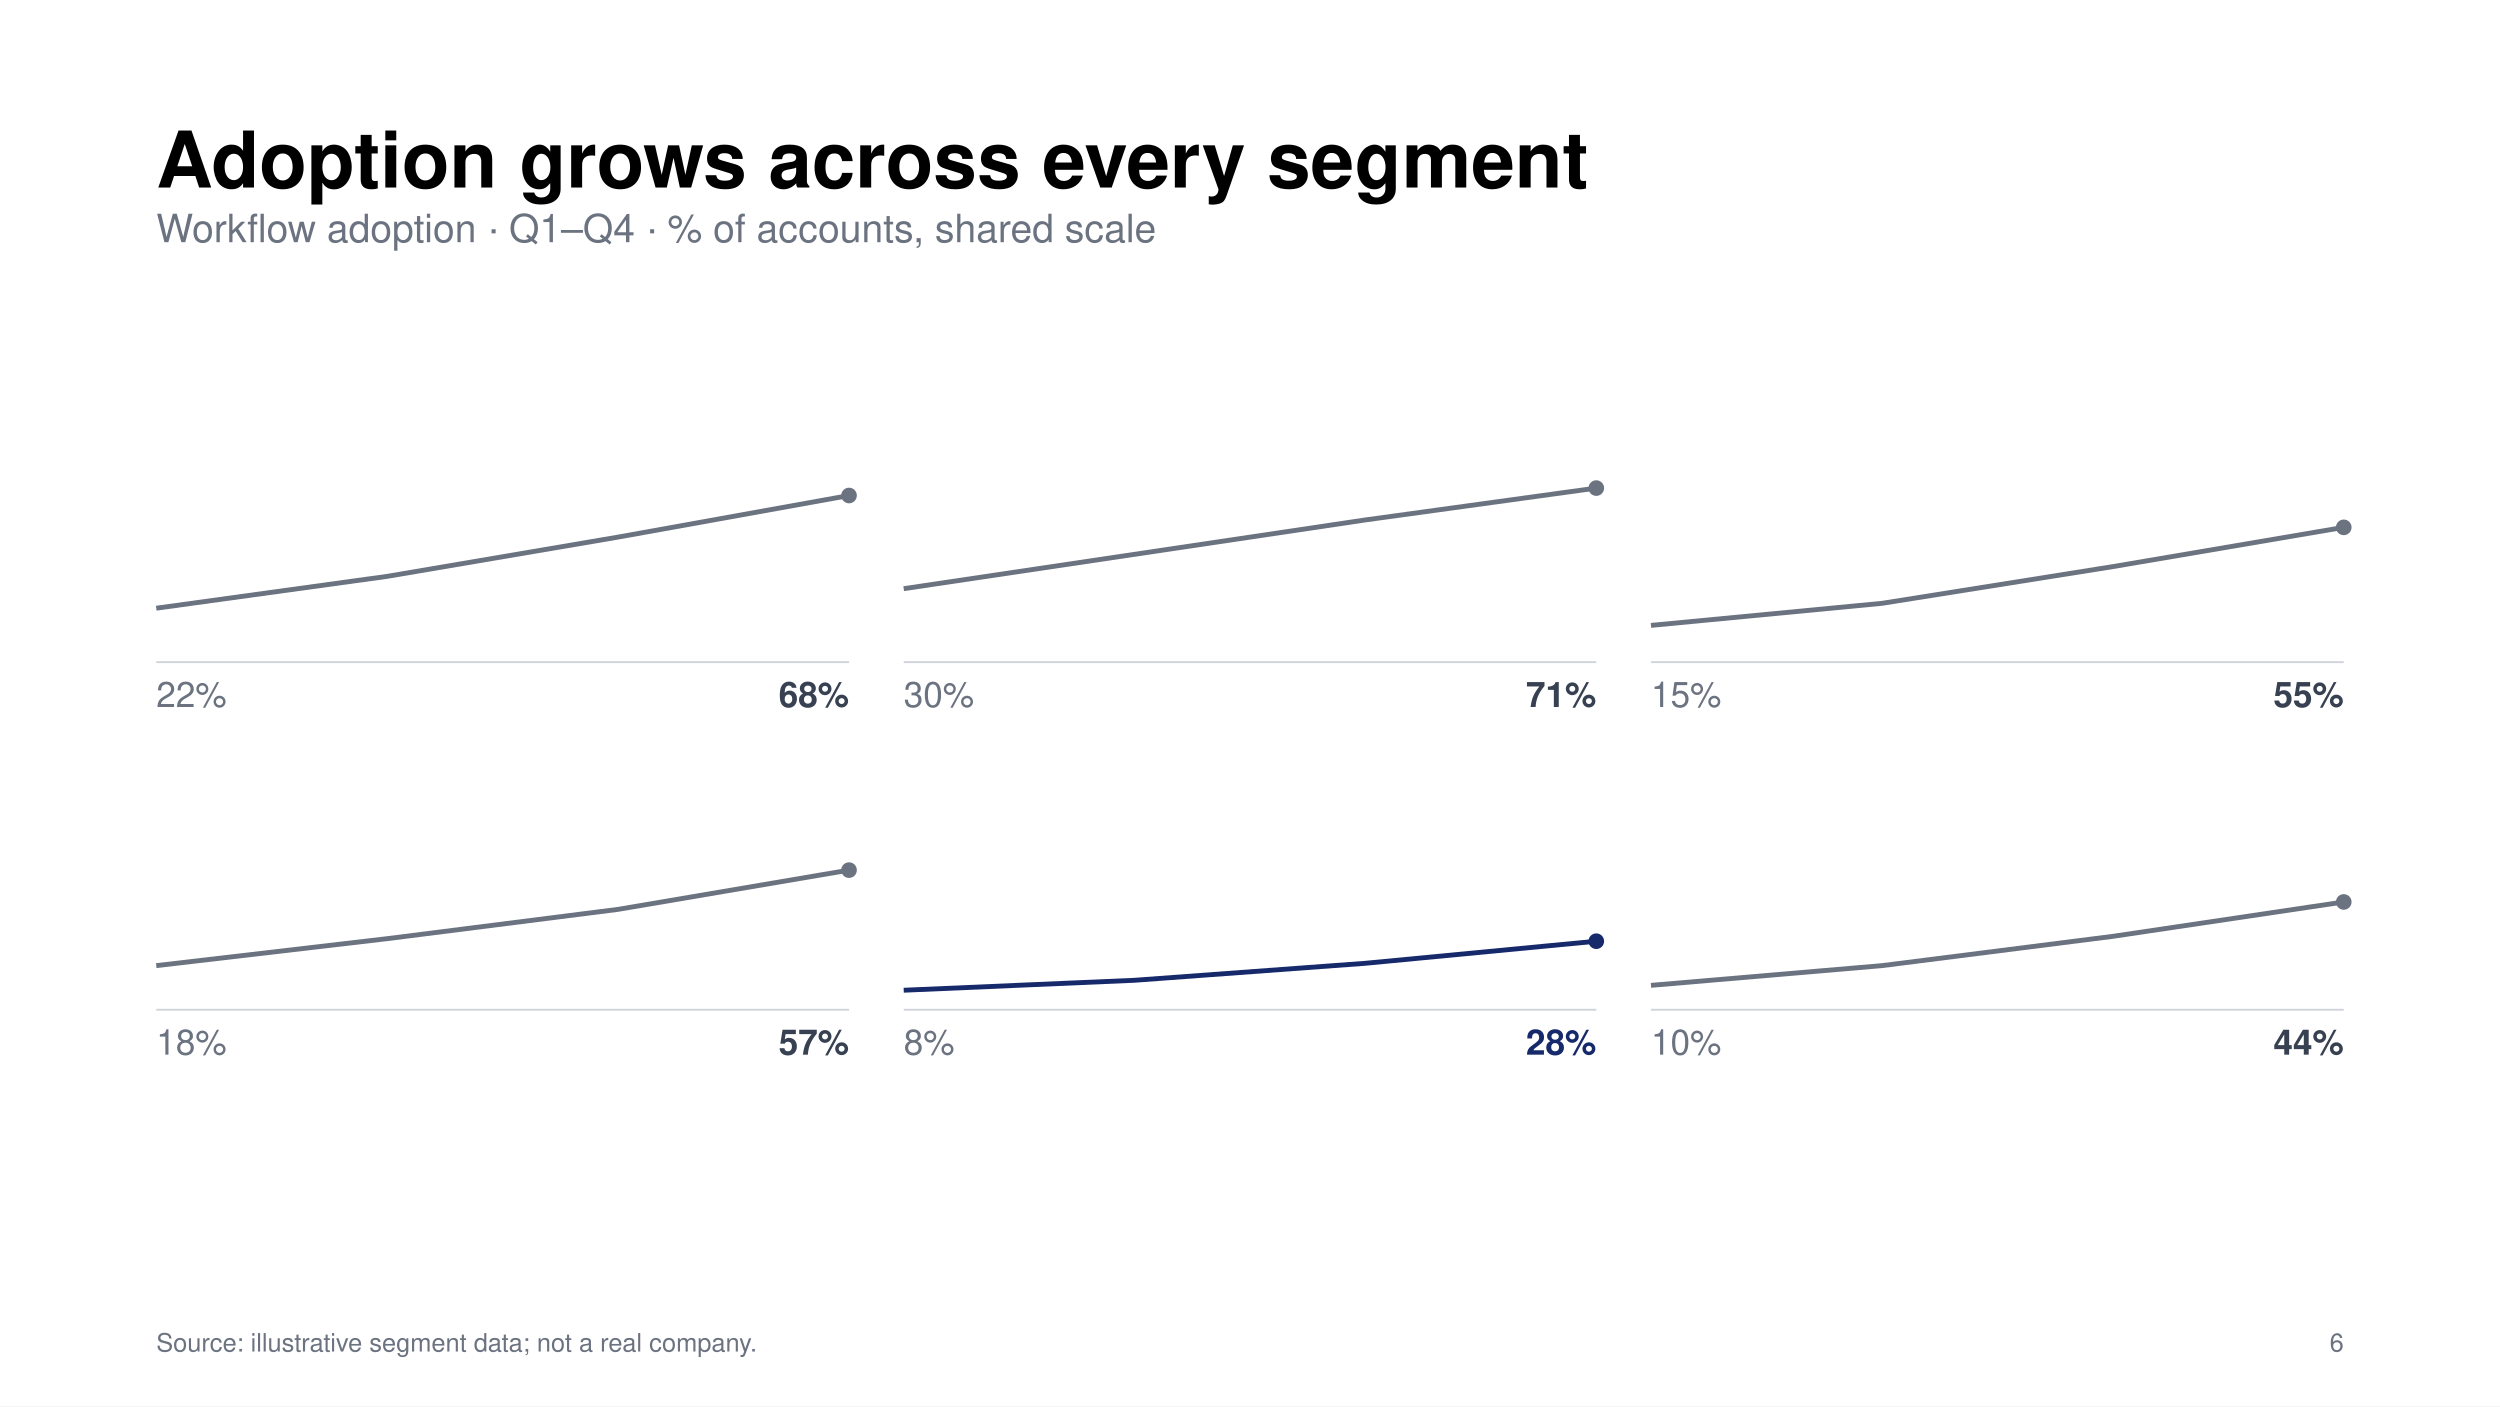
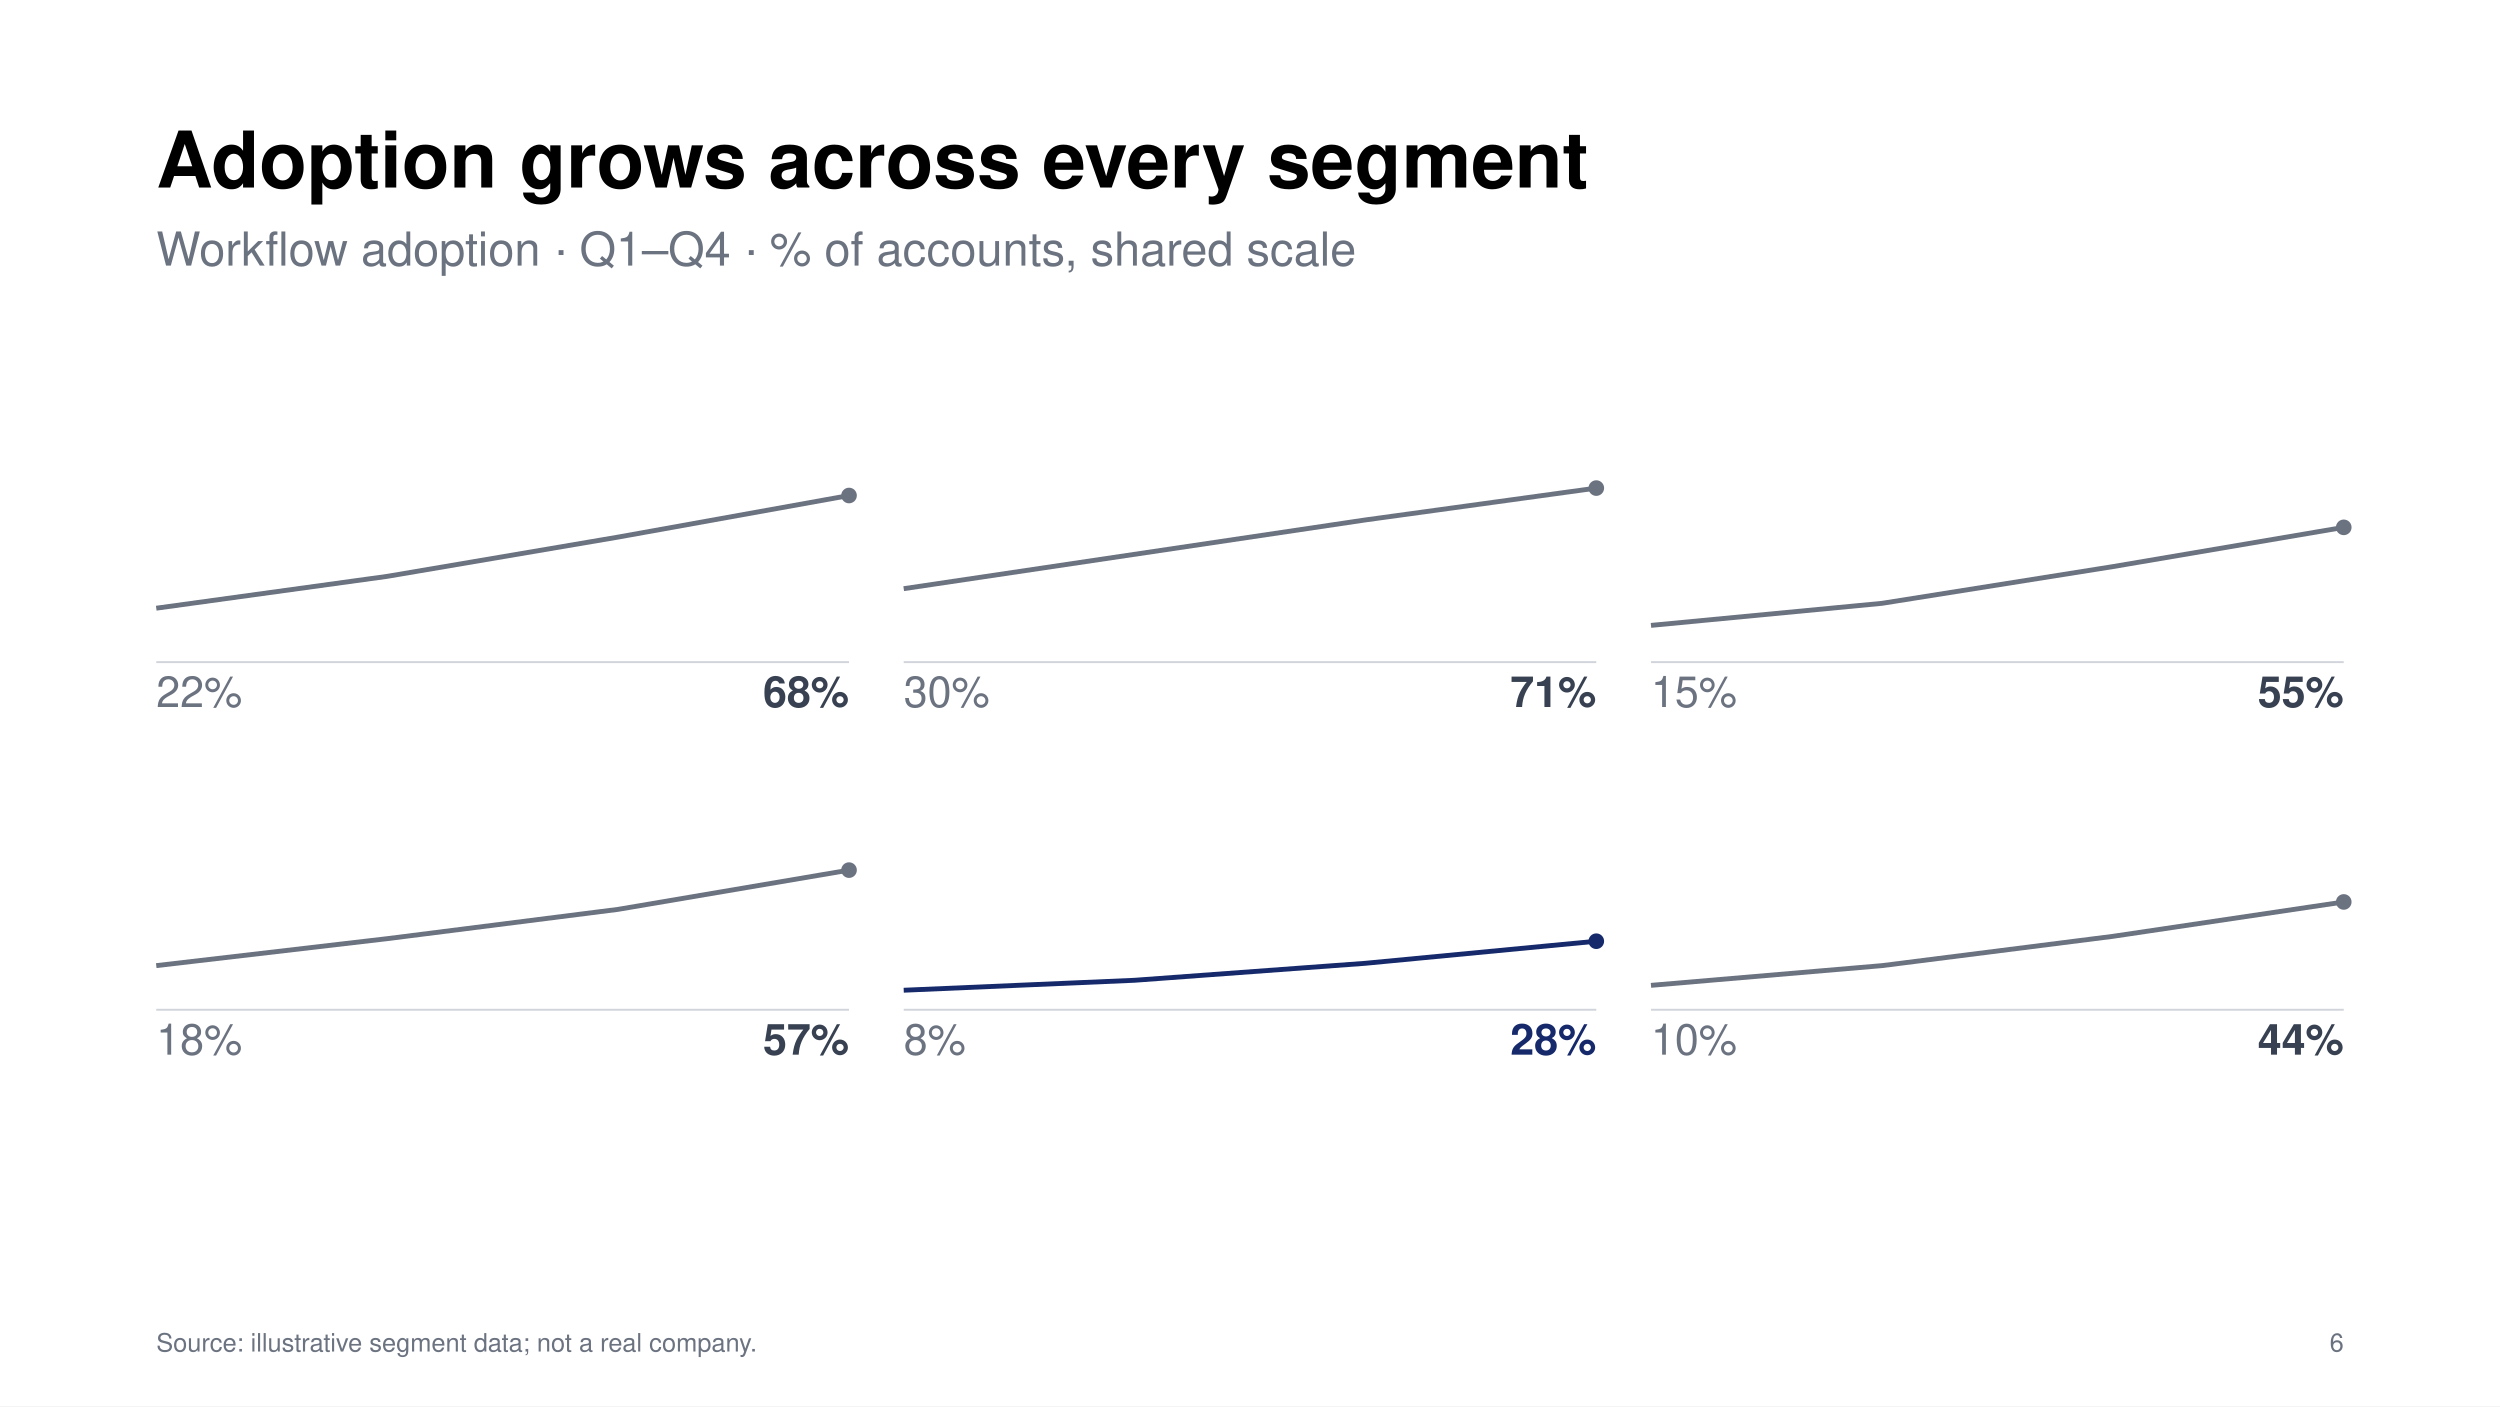
<svg xmlns="http://www.w3.org/2000/svg" viewBox="0 0 1280 720" width="1280" height="720" role="img" aria-label="Adoption grows across every segment">
  <rect width="1280" height="720" fill="#FFFFFF" />
  <text x="80.0" y="96.0" font-family="'Helvetica Neue', Helvetica, Arial, 'Hiragino Sans', 'Yu Gothic', 'Noto Sans JP', 'Meiryo', sans-serif" font-size="40" fill="#000000" font-weight="bold" text-anchor="start">Adoption grows across every segment</text>
-   <text x="80.0" y="124.0" font-family="'Helvetica Neue', Helvetica, Arial, 'Hiragino Sans', 'Yu Gothic', 'Noto Sans JP', 'Meiryo', sans-serif" font-size="20" fill="#6B7280" font-weight="normal" text-anchor="start">Workflow adoption · Q1–Q4 · % of accounts, shared scale</text>
-   <text x="80.0" y="226.0" font-family="'Helvetica Neue', Helvetica, Arial, 'Hiragino Sans', 'Yu Gothic', 'Noto Sans JP', 'Meiryo', sans-serif" font-size="18" fill="#374151" font-weight="600" text-anchor="start" />
+   <text x="80.0" y="136.0" font-family="'Helvetica Neue', Helvetica, Arial, 'Hiragino Sans', 'Yu Gothic', 'Noto Sans JP', 'Meiryo', sans-serif" font-size="24" fill="#6B7280" font-weight="normal" text-anchor="start">Workflow adoption · Q1–Q4 · % of accounts, shared scale</text>
+   <text x="80.0" y="226.0" font-family="'Helvetica Neue', Helvetica, Arial, 'Hiragino Sans', 'Yu Gothic', 'Noto Sans JP', 'Meiryo', sans-serif" font-size="22" fill="#374151" font-weight="600" text-anchor="start" />
  <line x1="80.0" y1="339.0" x2="434.7" y2="339.0" stroke="#D1D5DB" />
  <polyline points="80.0,311.4 198.2,295.1 316.4,275.0 434.7,253.7" fill="none" stroke="#6B7280" stroke-width="2.5" />
  <circle cx="434.7" cy="253.7" r="4" fill="#6B7280" />
-   <text x="434.7" y="362.0" font-family="'Helvetica Neue', Helvetica, Arial, 'Hiragino Sans', 'Yu Gothic', 'Noto Sans JP', 'Meiryo', sans-serif" font-size="18" fill="#374151" font-weight="bold" text-anchor="end">68%</text>
-   <text x="80.0" y="362.0" font-family="'Helvetica Neue', Helvetica, Arial, 'Hiragino Sans', 'Yu Gothic', 'Noto Sans JP', 'Meiryo', sans-serif" font-size="18" fill="#6B7280" font-weight="normal" text-anchor="start">22%</text>
-   <text x="462.7" y="226.0" font-family="'Helvetica Neue', Helvetica, Arial, 'Hiragino Sans', 'Yu Gothic', 'Noto Sans JP', 'Meiryo', sans-serif" font-size="18" fill="#374151" font-weight="600" text-anchor="start" />
+   <text x="434.7" y="362.0" font-family="'Helvetica Neue', Helvetica, Arial, 'Hiragino Sans', 'Yu Gothic', 'Noto Sans JP', 'Meiryo', sans-serif" font-size="22" fill="#374151" font-weight="bold" text-anchor="end">68%</text>
+   <text x="80.0" y="362.0" font-family="'Helvetica Neue', Helvetica, Arial, 'Hiragino Sans', 'Yu Gothic', 'Noto Sans JP', 'Meiryo', sans-serif" font-size="22" fill="#6B7280" font-weight="normal" text-anchor="start">22%</text>
+   <text x="462.7" y="226.0" font-family="'Helvetica Neue', Helvetica, Arial, 'Hiragino Sans', 'Yu Gothic', 'Noto Sans JP', 'Meiryo', sans-serif" font-size="22" fill="#374151" font-weight="600" text-anchor="start" />
  <line x1="462.7" y1="339.0" x2="817.3" y2="339.0" stroke="#D1D5DB" />
  <polyline points="462.7,301.4 580.9,283.8 699.1,266.2 817.3,249.9" fill="none" stroke="#6B7280" stroke-width="2.5" />
  <circle cx="817.3" cy="249.9" r="4" fill="#6B7280" />
-   <text x="817.3" y="362.0" font-family="'Helvetica Neue', Helvetica, Arial, 'Hiragino Sans', 'Yu Gothic', 'Noto Sans JP', 'Meiryo', sans-serif" font-size="18" fill="#374151" font-weight="bold" text-anchor="end">71%</text>
-   <text x="462.7" y="362.0" font-family="'Helvetica Neue', Helvetica, Arial, 'Hiragino Sans', 'Yu Gothic', 'Noto Sans JP', 'Meiryo', sans-serif" font-size="18" fill="#6B7280" font-weight="normal" text-anchor="start">30%</text>
-   <text x="845.3" y="226.0" font-family="'Helvetica Neue', Helvetica, Arial, 'Hiragino Sans', 'Yu Gothic', 'Noto Sans JP', 'Meiryo', sans-serif" font-size="18" fill="#374151" font-weight="600" text-anchor="start" />
+   <text x="817.3" y="362.0" font-family="'Helvetica Neue', Helvetica, Arial, 'Hiragino Sans', 'Yu Gothic', 'Noto Sans JP', 'Meiryo', sans-serif" font-size="22" fill="#374151" font-weight="bold" text-anchor="end">71%</text>
+   <text x="462.7" y="362.0" font-family="'Helvetica Neue', Helvetica, Arial, 'Hiragino Sans', 'Yu Gothic', 'Noto Sans JP', 'Meiryo', sans-serif" font-size="22" fill="#6B7280" font-weight="normal" text-anchor="start">30%</text>
+   <text x="845.3" y="226.0" font-family="'Helvetica Neue', Helvetica, Arial, 'Hiragino Sans', 'Yu Gothic', 'Noto Sans JP', 'Meiryo', sans-serif" font-size="22" fill="#374151" font-weight="600" text-anchor="start" />
  <line x1="845.3" y1="339.0" x2="1200.0" y2="339.0" stroke="#D1D5DB" />
  <polyline points="845.3,320.2 963.6,308.9 1081.8,290.1 1200.0,270.0" fill="none" stroke="#6B7280" stroke-width="2.5" />
  <circle cx="1200.0" cy="270.0" r="4" fill="#6B7280" />
-   <text x="1200.0" y="362.0" font-family="'Helvetica Neue', Helvetica, Arial, 'Hiragino Sans', 'Yu Gothic', 'Noto Sans JP', 'Meiryo', sans-serif" font-size="18" fill="#374151" font-weight="bold" text-anchor="end">55%</text>
-   <text x="845.3" y="362.0" font-family="'Helvetica Neue', Helvetica, Arial, 'Hiragino Sans', 'Yu Gothic', 'Noto Sans JP', 'Meiryo', sans-serif" font-size="18" fill="#6B7280" font-weight="normal" text-anchor="start">15%</text>
-   <text x="80.0" y="404.0" font-family="'Helvetica Neue', Helvetica, Arial, 'Hiragino Sans', 'Yu Gothic', 'Noto Sans JP', 'Meiryo', sans-serif" font-size="18" fill="#374151" font-weight="600" text-anchor="start" />
+   <text x="1200.0" y="362.0" font-family="'Helvetica Neue', Helvetica, Arial, 'Hiragino Sans', 'Yu Gothic', 'Noto Sans JP', 'Meiryo', sans-serif" font-size="22" fill="#374151" font-weight="bold" text-anchor="end">55%</text>
+   <text x="845.3" y="362.0" font-family="'Helvetica Neue', Helvetica, Arial, 'Hiragino Sans', 'Yu Gothic', 'Noto Sans JP', 'Meiryo', sans-serif" font-size="22" fill="#6B7280" font-weight="normal" text-anchor="start">15%</text>
+   <text x="80.0" y="404.0" font-family="'Helvetica Neue', Helvetica, Arial, 'Hiragino Sans', 'Yu Gothic', 'Noto Sans JP', 'Meiryo', sans-serif" font-size="22" fill="#374151" font-weight="600" text-anchor="start" />
  <line x1="80.0" y1="517.0" x2="434.7" y2="517.0" stroke="#D1D5DB" />
  <polyline points="80.0,494.4 198.2,480.6 316.4,465.6 434.7,445.5" fill="none" stroke="#6B7280" stroke-width="2.5" />
  <circle cx="434.7" cy="445.5" r="4" fill="#6B7280" />
-   <text x="434.7" y="540.0" font-family="'Helvetica Neue', Helvetica, Arial, 'Hiragino Sans', 'Yu Gothic', 'Noto Sans JP', 'Meiryo', sans-serif" font-size="18" fill="#374151" font-weight="bold" text-anchor="end">57%</text>
-   <text x="80.0" y="540.0" font-family="'Helvetica Neue', Helvetica, Arial, 'Hiragino Sans', 'Yu Gothic', 'Noto Sans JP', 'Meiryo', sans-serif" font-size="18" fill="#6B7280" font-weight="normal" text-anchor="start">18%</text>
-   <text x="462.7" y="404.0" font-family="'Helvetica Neue', Helvetica, Arial, 'Hiragino Sans', 'Yu Gothic', 'Noto Sans JP', 'Meiryo', sans-serif" font-size="18" fill="#000000" font-weight="600" text-anchor="start" />
+   <text x="434.7" y="540.0" font-family="'Helvetica Neue', Helvetica, Arial, 'Hiragino Sans', 'Yu Gothic', 'Noto Sans JP', 'Meiryo', sans-serif" font-size="22" fill="#374151" font-weight="bold" text-anchor="end">57%</text>
+   <text x="80.0" y="540.0" font-family="'Helvetica Neue', Helvetica, Arial, 'Hiragino Sans', 'Yu Gothic', 'Noto Sans JP', 'Meiryo', sans-serif" font-size="22" fill="#6B7280" font-weight="normal" text-anchor="start">18%</text>
+   <text x="462.7" y="404.0" font-family="'Helvetica Neue', Helvetica, Arial, 'Hiragino Sans', 'Yu Gothic', 'Noto Sans JP', 'Meiryo', sans-serif" font-size="22" fill="#000000" font-weight="600" text-anchor="start" />
  <line x1="462.7" y1="517.0" x2="817.3" y2="517.0" stroke="#D1D5DB" />
  <polyline points="462.7,507.0 580.9,501.9 699.1,493.2 817.3,481.9" fill="none" stroke="#15296B" stroke-width="2.5" />
  <circle cx="817.3" cy="481.9" r="4" fill="#15296B" />
-   <text x="817.3" y="540.0" font-family="'Helvetica Neue', Helvetica, Arial, 'Hiragino Sans', 'Yu Gothic', 'Noto Sans JP', 'Meiryo', sans-serif" font-size="18" fill="#15296B" font-weight="bold" text-anchor="end">28%</text>
-   <text x="462.7" y="540.0" font-family="'Helvetica Neue', Helvetica, Arial, 'Hiragino Sans', 'Yu Gothic', 'Noto Sans JP', 'Meiryo', sans-serif" font-size="18" fill="#6B7280" font-weight="normal" text-anchor="start">8%</text>
-   <text x="845.3" y="404.0" font-family="'Helvetica Neue', Helvetica, Arial, 'Hiragino Sans', 'Yu Gothic', 'Noto Sans JP', 'Meiryo', sans-serif" font-size="18" fill="#374151" font-weight="600" text-anchor="start" />
+   <text x="817.3" y="540.0" font-family="'Helvetica Neue', Helvetica, Arial, 'Hiragino Sans', 'Yu Gothic', 'Noto Sans JP', 'Meiryo', sans-serif" font-size="22" fill="#15296B" font-weight="bold" text-anchor="end">28%</text>
+   <text x="462.7" y="540.0" font-family="'Helvetica Neue', Helvetica, Arial, 'Hiragino Sans', 'Yu Gothic', 'Noto Sans JP', 'Meiryo', sans-serif" font-size="22" fill="#6B7280" font-weight="normal" text-anchor="start">8%</text>
+   <text x="845.3" y="404.0" font-family="'Helvetica Neue', Helvetica, Arial, 'Hiragino Sans', 'Yu Gothic', 'Noto Sans JP', 'Meiryo', sans-serif" font-size="22" fill="#374151" font-weight="600" text-anchor="start" />
  <line x1="845.3" y1="517.0" x2="1200.0" y2="517.0" stroke="#D1D5DB" />
  <polyline points="845.3,504.5 963.6,494.4 1081.8,479.4 1200.0,461.8" fill="none" stroke="#6B7280" stroke-width="2.5" />
  <circle cx="1200.0" cy="461.8" r="4" fill="#6B7280" />
-   <text x="1200.0" y="540.0" font-family="'Helvetica Neue', Helvetica, Arial, 'Hiragino Sans', 'Yu Gothic', 'Noto Sans JP', 'Meiryo', sans-serif" font-size="18" fill="#374151" font-weight="bold" text-anchor="end">44%</text>
-   <text x="845.3" y="540.0" font-family="'Helvetica Neue', Helvetica, Arial, 'Hiragino Sans', 'Yu Gothic', 'Noto Sans JP', 'Meiryo', sans-serif" font-size="18" fill="#6B7280" font-weight="normal" text-anchor="start">10%</text>
-   <text x="80.0" y="630.0" font-family="'Helvetica Neue', Helvetica, Arial, 'Hiragino Sans', 'Yu Gothic', 'Noto Sans JP', 'Meiryo', sans-serif" font-size="22" fill="#15296B" font-weight="600" text-anchor="start" />
+   <text x="1200.0" y="540.0" font-family="'Helvetica Neue', Helvetica, Arial, 'Hiragino Sans', 'Yu Gothic', 'Noto Sans JP', 'Meiryo', sans-serif" font-size="22" fill="#374151" font-weight="bold" text-anchor="end">44%</text>
+   <text x="845.3" y="540.0" font-family="'Helvetica Neue', Helvetica, Arial, 'Hiragino Sans', 'Yu Gothic', 'Noto Sans JP', 'Meiryo', sans-serif" font-size="22" fill="#6B7280" font-weight="normal" text-anchor="start">10%</text>
+   <text x="80.0" y="630.0" font-family="'Helvetica Neue', Helvetica, Arial, 'Hiragino Sans', 'Yu Gothic', 'Noto Sans JP', 'Meiryo', sans-serif" font-size="24" fill="#15296B" font-weight="600" text-anchor="start" />
+   <text x="80.0" y="660.0" font-family="'Helvetica Neue', Helvetica, Arial, 'Hiragino Sans', 'Yu Gothic', 'Noto Sans JP', 'Meiryo', sans-serif" font-size="24" fill="#15296B" font-weight="600" text-anchor="start" />
  <text x="80.0" y="692.0" font-family="'Helvetica Neue', Helvetica, Arial, 'Hiragino Sans', 'Yu Gothic', 'Noto Sans JP', 'Meiryo', sans-serif" font-size="13" fill="#6B7280" font-weight="normal" text-anchor="start">Source: illustrative segment data; not a real company.</text>
  <text x="1200.0" y="692.0" font-family="'Helvetica Neue', Helvetica, Arial, 'Hiragino Sans', 'Yu Gothic', 'Noto Sans JP', 'Meiryo', sans-serif" font-size="13" fill="#6B7280" font-weight="normal" text-anchor="end">6</text>
</svg>
